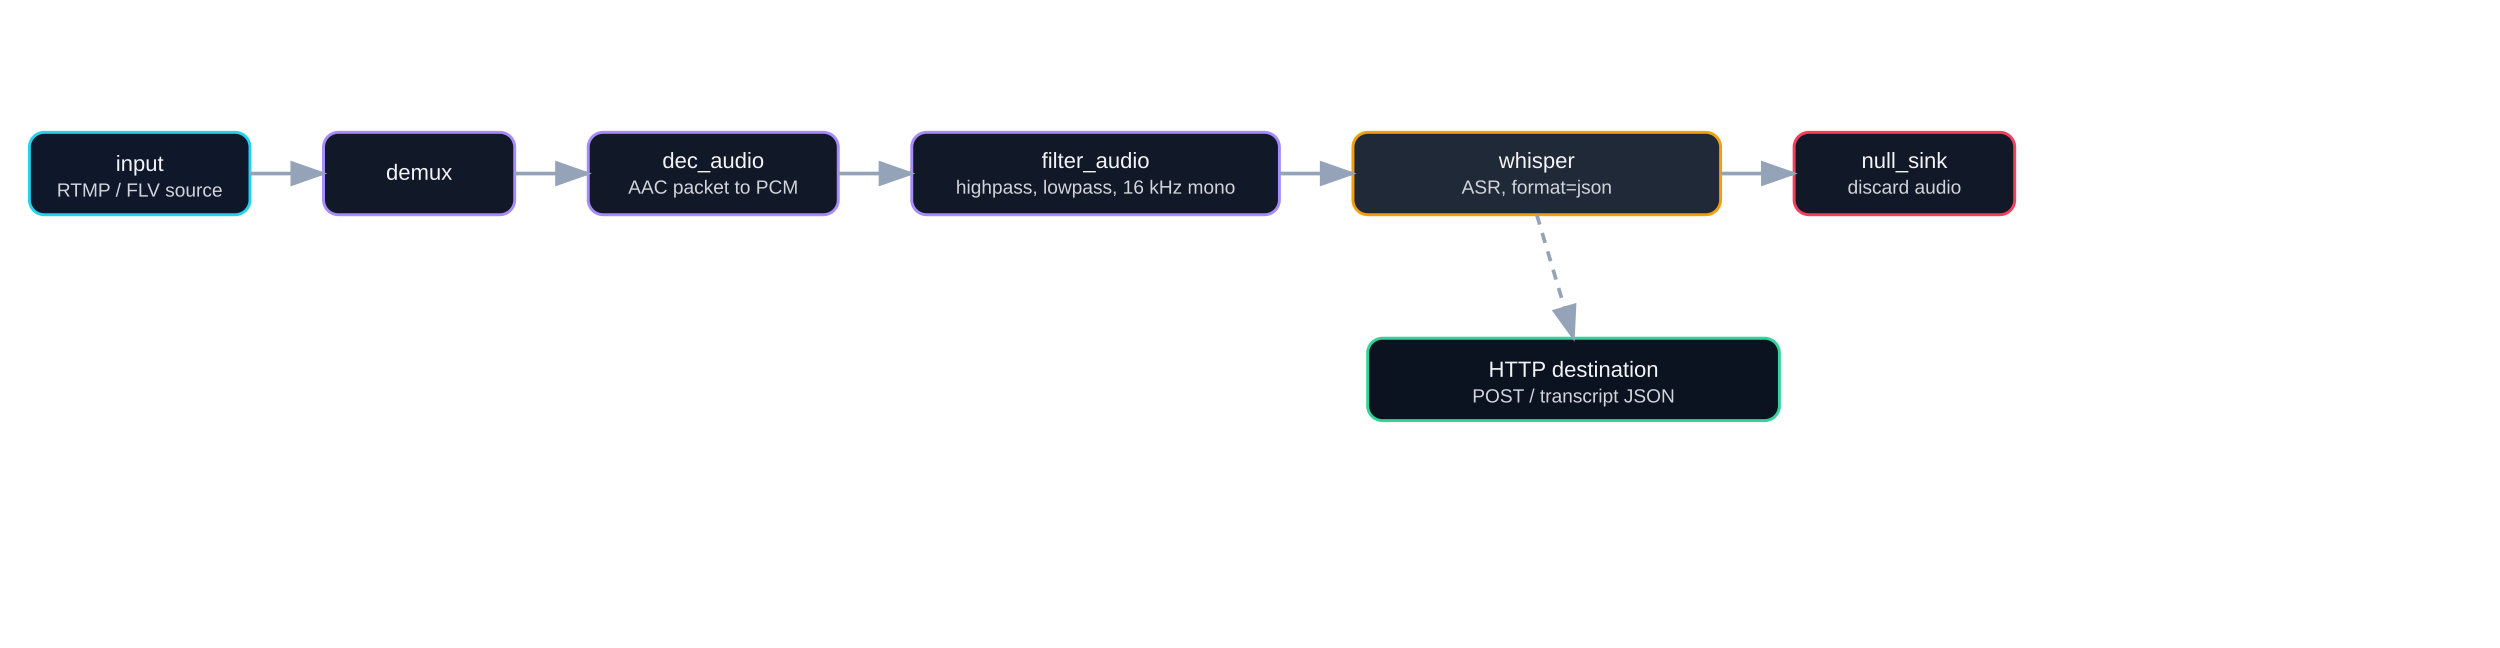
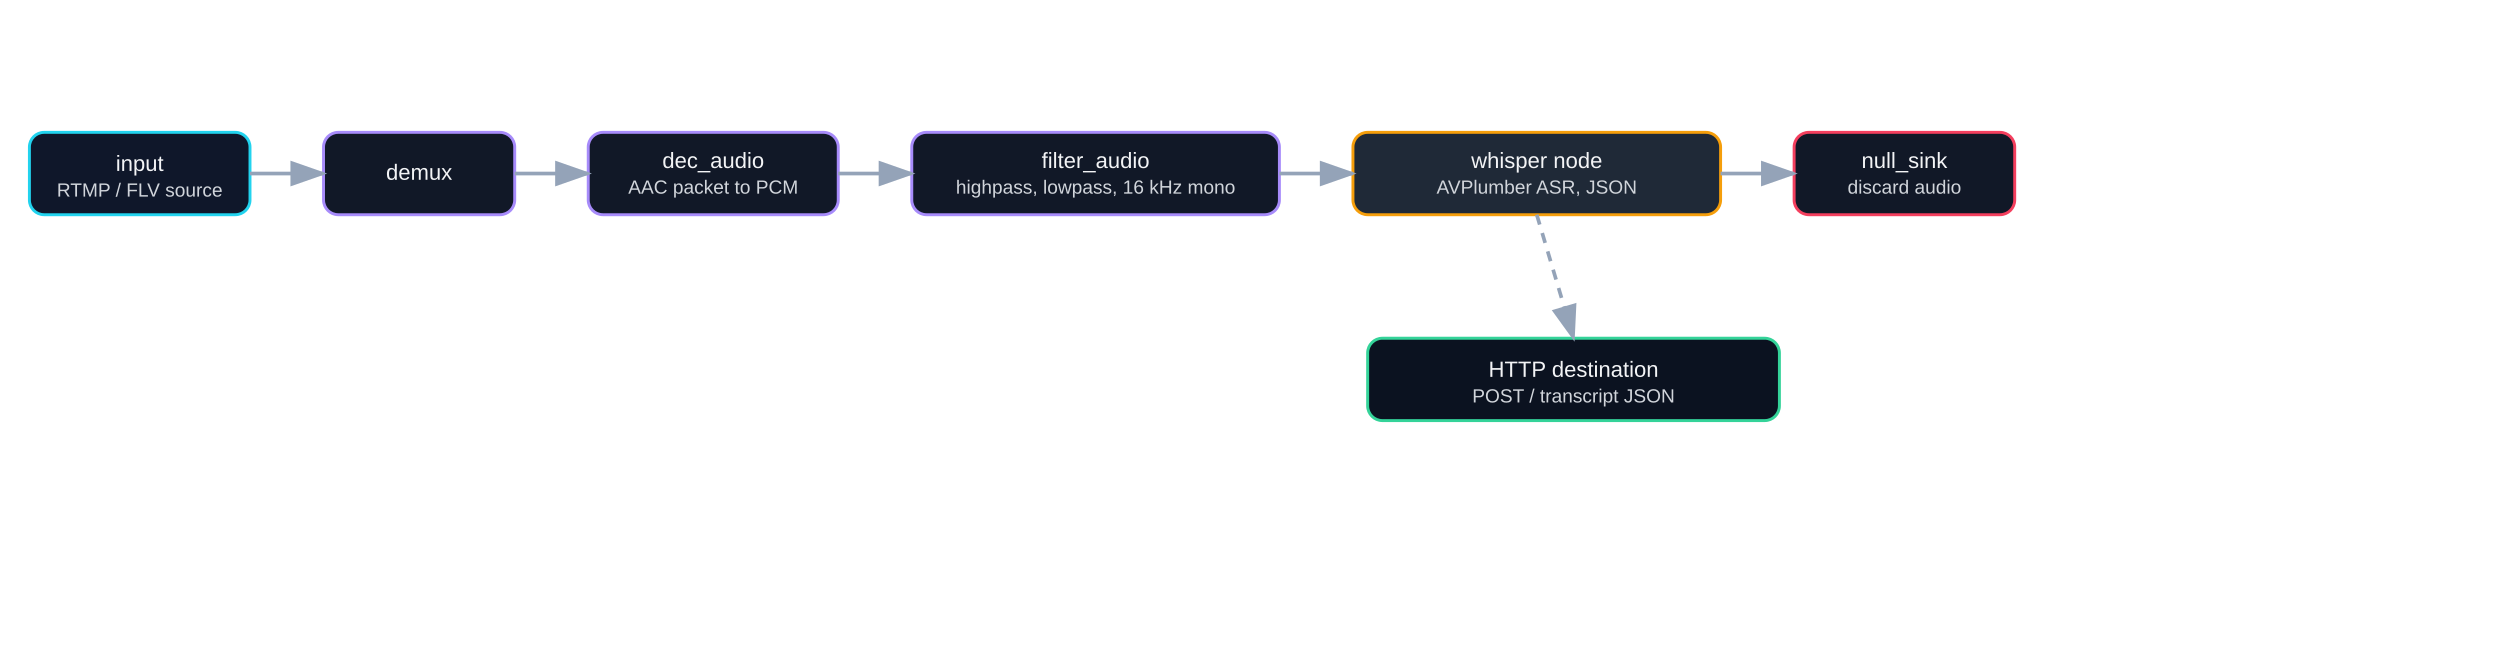
<svg xmlns="http://www.w3.org/2000/svg" width="1700" height="440" viewBox="0 0 1700 440">
  <defs>
    <style>
      .box { fill: #111827; stroke: #a78bfa; stroke-width: 2; rx: 10; ry: 10; }
      .src { fill: #0f172a; stroke: #22d3ee; }
      .ai { fill: #1f2937; stroke: #f59e0b; }
      .sink { fill: #111827; stroke: #f43f5e; }
      .net { fill: #0b1220; stroke: #34d399; }
      .txt { fill: #f3f4f6; font-family: Arial, Helvetica, sans-serif; font-size: 15px; text-anchor: middle; dominant-baseline: middle; }
      .small { font-size: 13px; fill: #d1d5db; }
      .arrow { stroke: #94a3b8; stroke-width: 2.5; fill: none; marker-end: url(#arrowhead); }
      .dash { stroke-dasharray: 7 6; }
    </style>
    <marker id="arrowhead" markerWidth="10" markerHeight="7" refX="9" refY="3.5" orient="auto">
      <polygon points="0 0, 10 3.5, 0 7" fill="#94a3b8" />
    </marker>
  </defs>
  <rect x="20" y="90" width="150" height="56" class="box src" />
  <text x="95" y="112" class="txt">input</text>
  <text x="95" y="130" class="txt small">RTMP / FLV source</text>
  <rect x="220" y="90" width="130" height="56" class="box" />
  <text x="285" y="118" class="txt">demux</text>
  <rect x="400" y="90" width="170" height="56" class="box" />
  <text x="485" y="110" class="txt">dec_audio</text>
  <text x="485" y="128" class="txt small">AAC packet to PCM</text>
  <rect x="620" y="90" width="250" height="56" class="box" />
  <text x="745" y="110" class="txt">filter_audio</text>
  <text x="745" y="128" class="txt small">highpass, lowpass, 16 kHz mono</text>
  <rect x="920" y="90" width="250" height="56" class="box ai" />
-   <text x="1045" y="110" class="txt">whisper</text>
-   <text x="1045" y="128" class="txt small">ASR, format=json</text>
+   <text x="1045" y="110" class="txt">whisper node</text>
+   <text x="1045" y="128" class="txt small">AVPlumber ASR, JSON</text>
  <rect x="1220" y="90" width="150" height="56" class="box sink" />
  <text x="1295" y="110" class="txt">null_sink</text>
  <text x="1295" y="128" class="txt small">discard audio</text>
  <rect x="930" y="230" width="280" height="56" class="box net" />
  <text x="1070" y="252" class="txt">HTTP destination</text>
  <text x="1070" y="270" class="txt small">POST / transcript JSON</text>
  <path d="M170 118 L220 118" class="arrow" />
  <path d="M350 118 L400 118" class="arrow" />
  <path d="M570 118 L620 118" class="arrow" />
  <path d="M870 118 L920 118" class="arrow" />
  <path d="M1170 118 L1220 118" class="arrow" />
  <path d="M1045 146 L1070 230" class="arrow dash" />
</svg>
